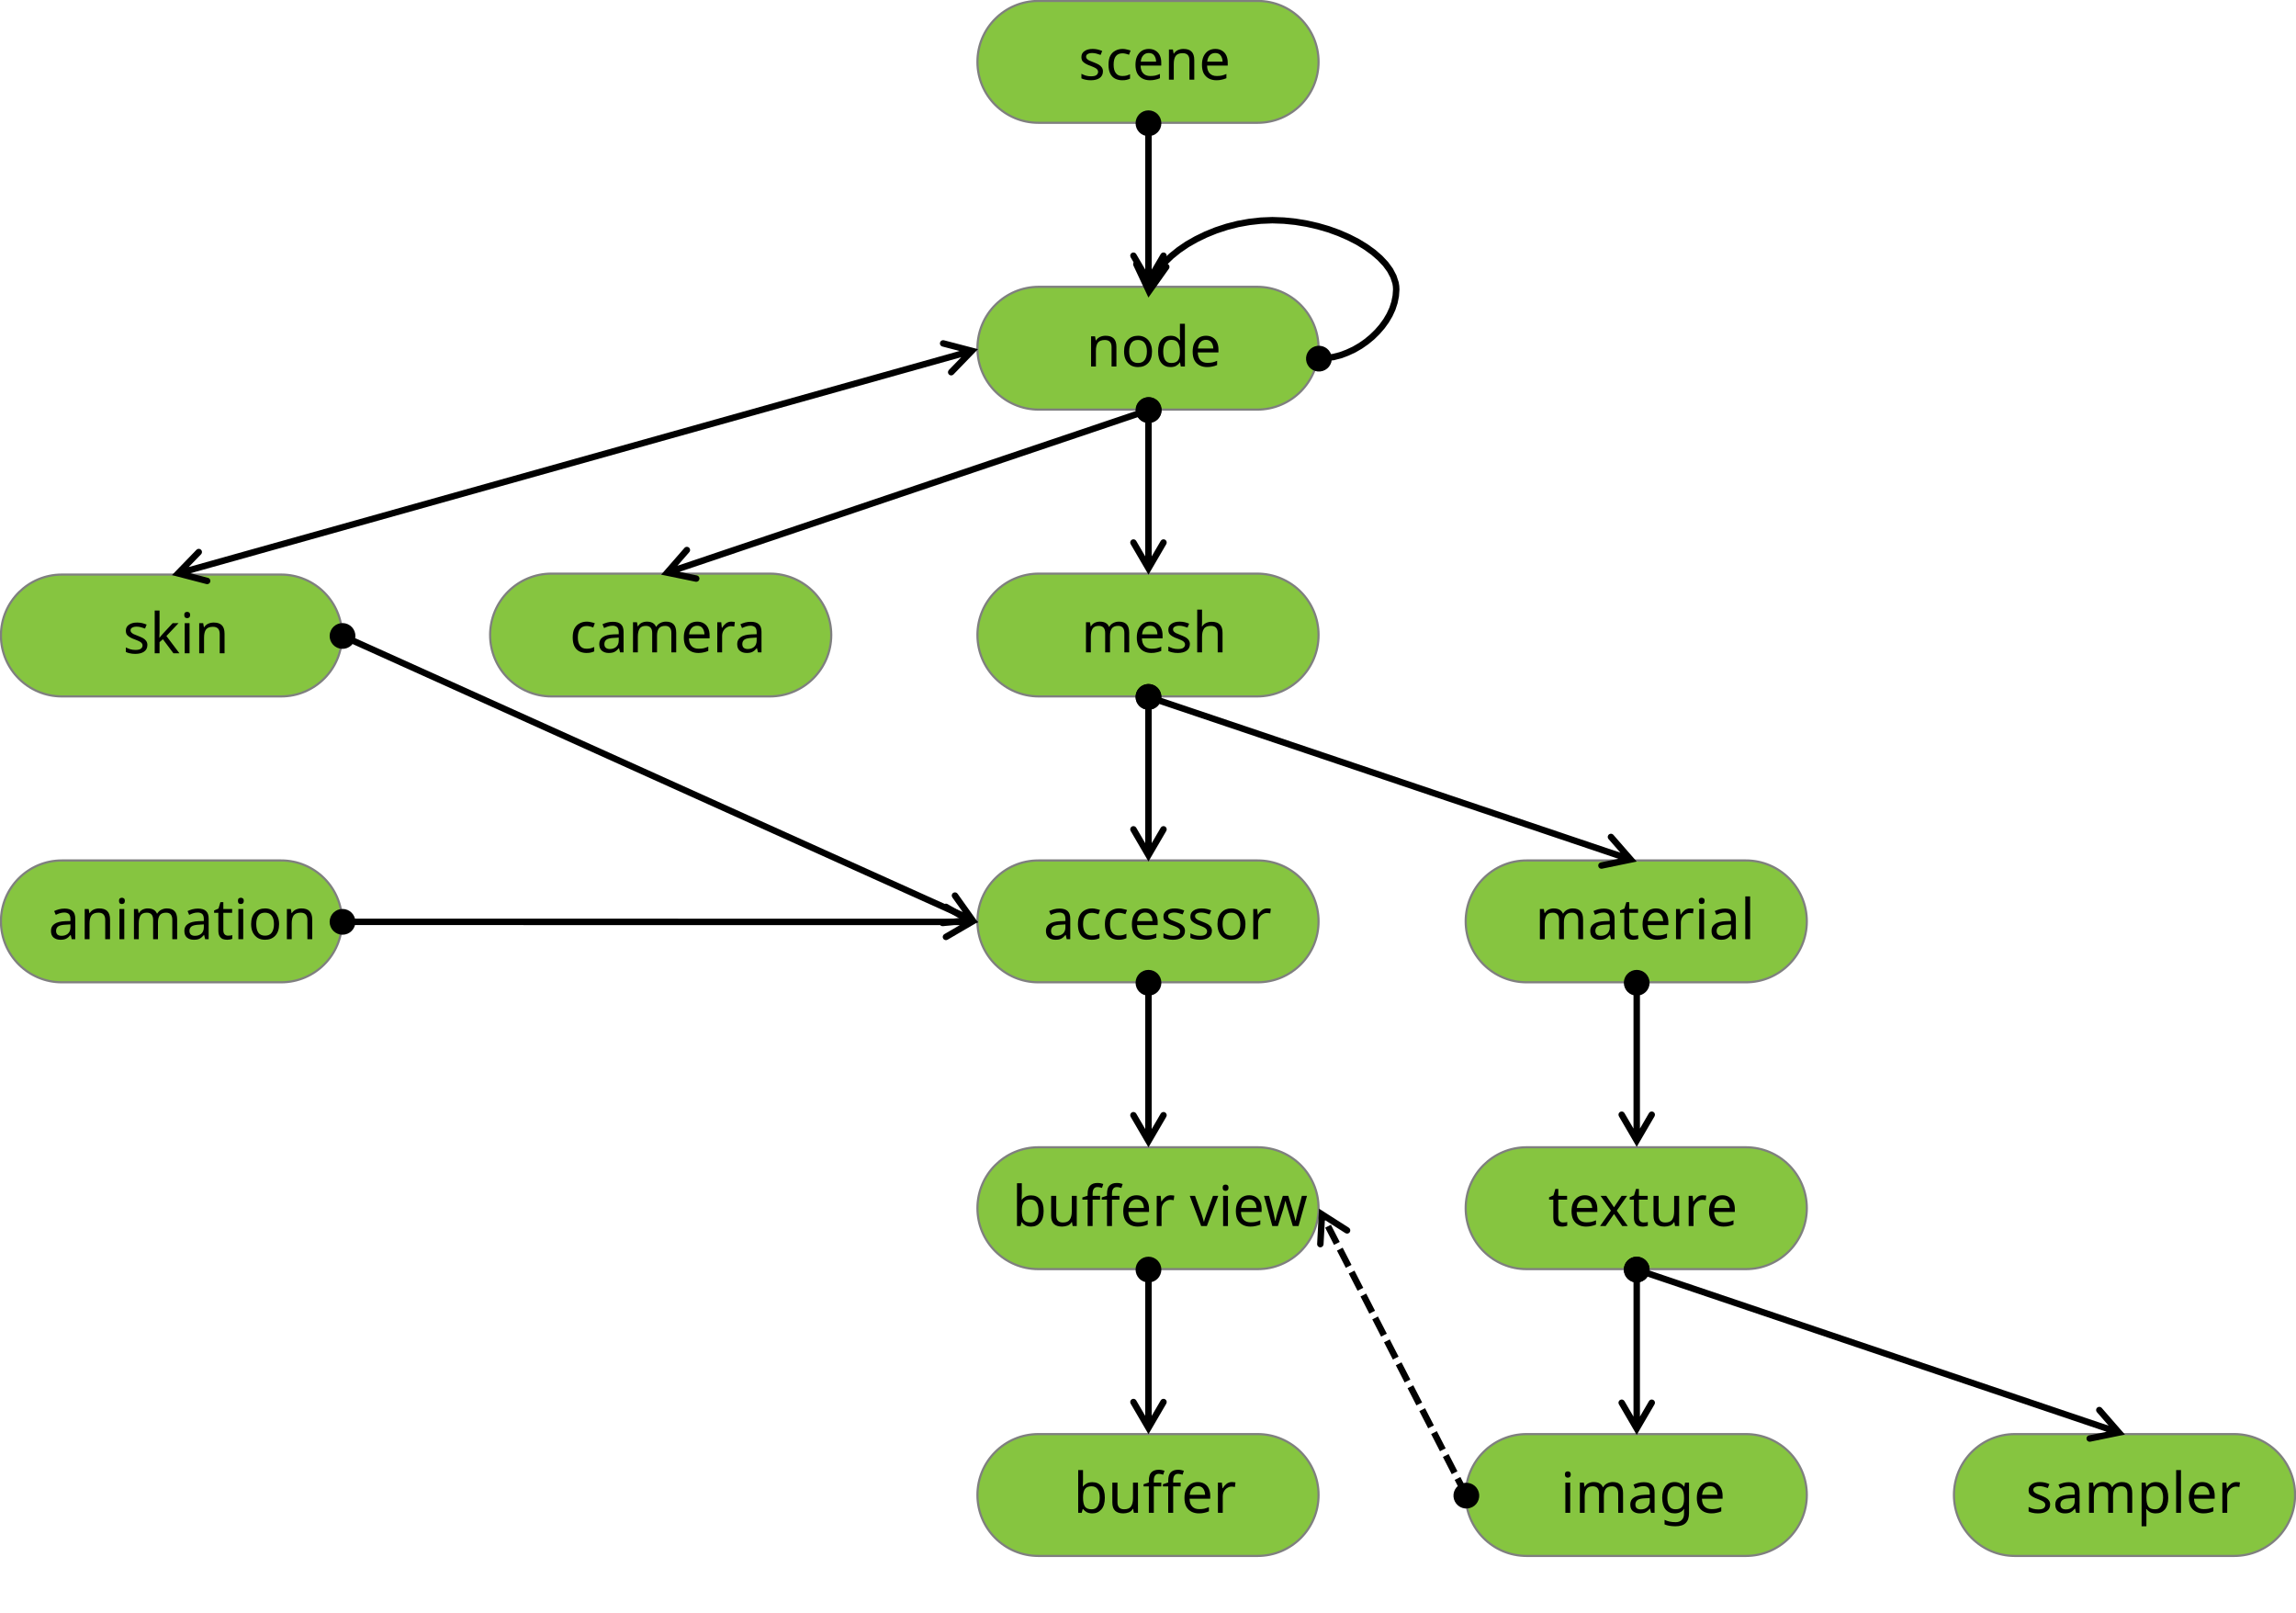
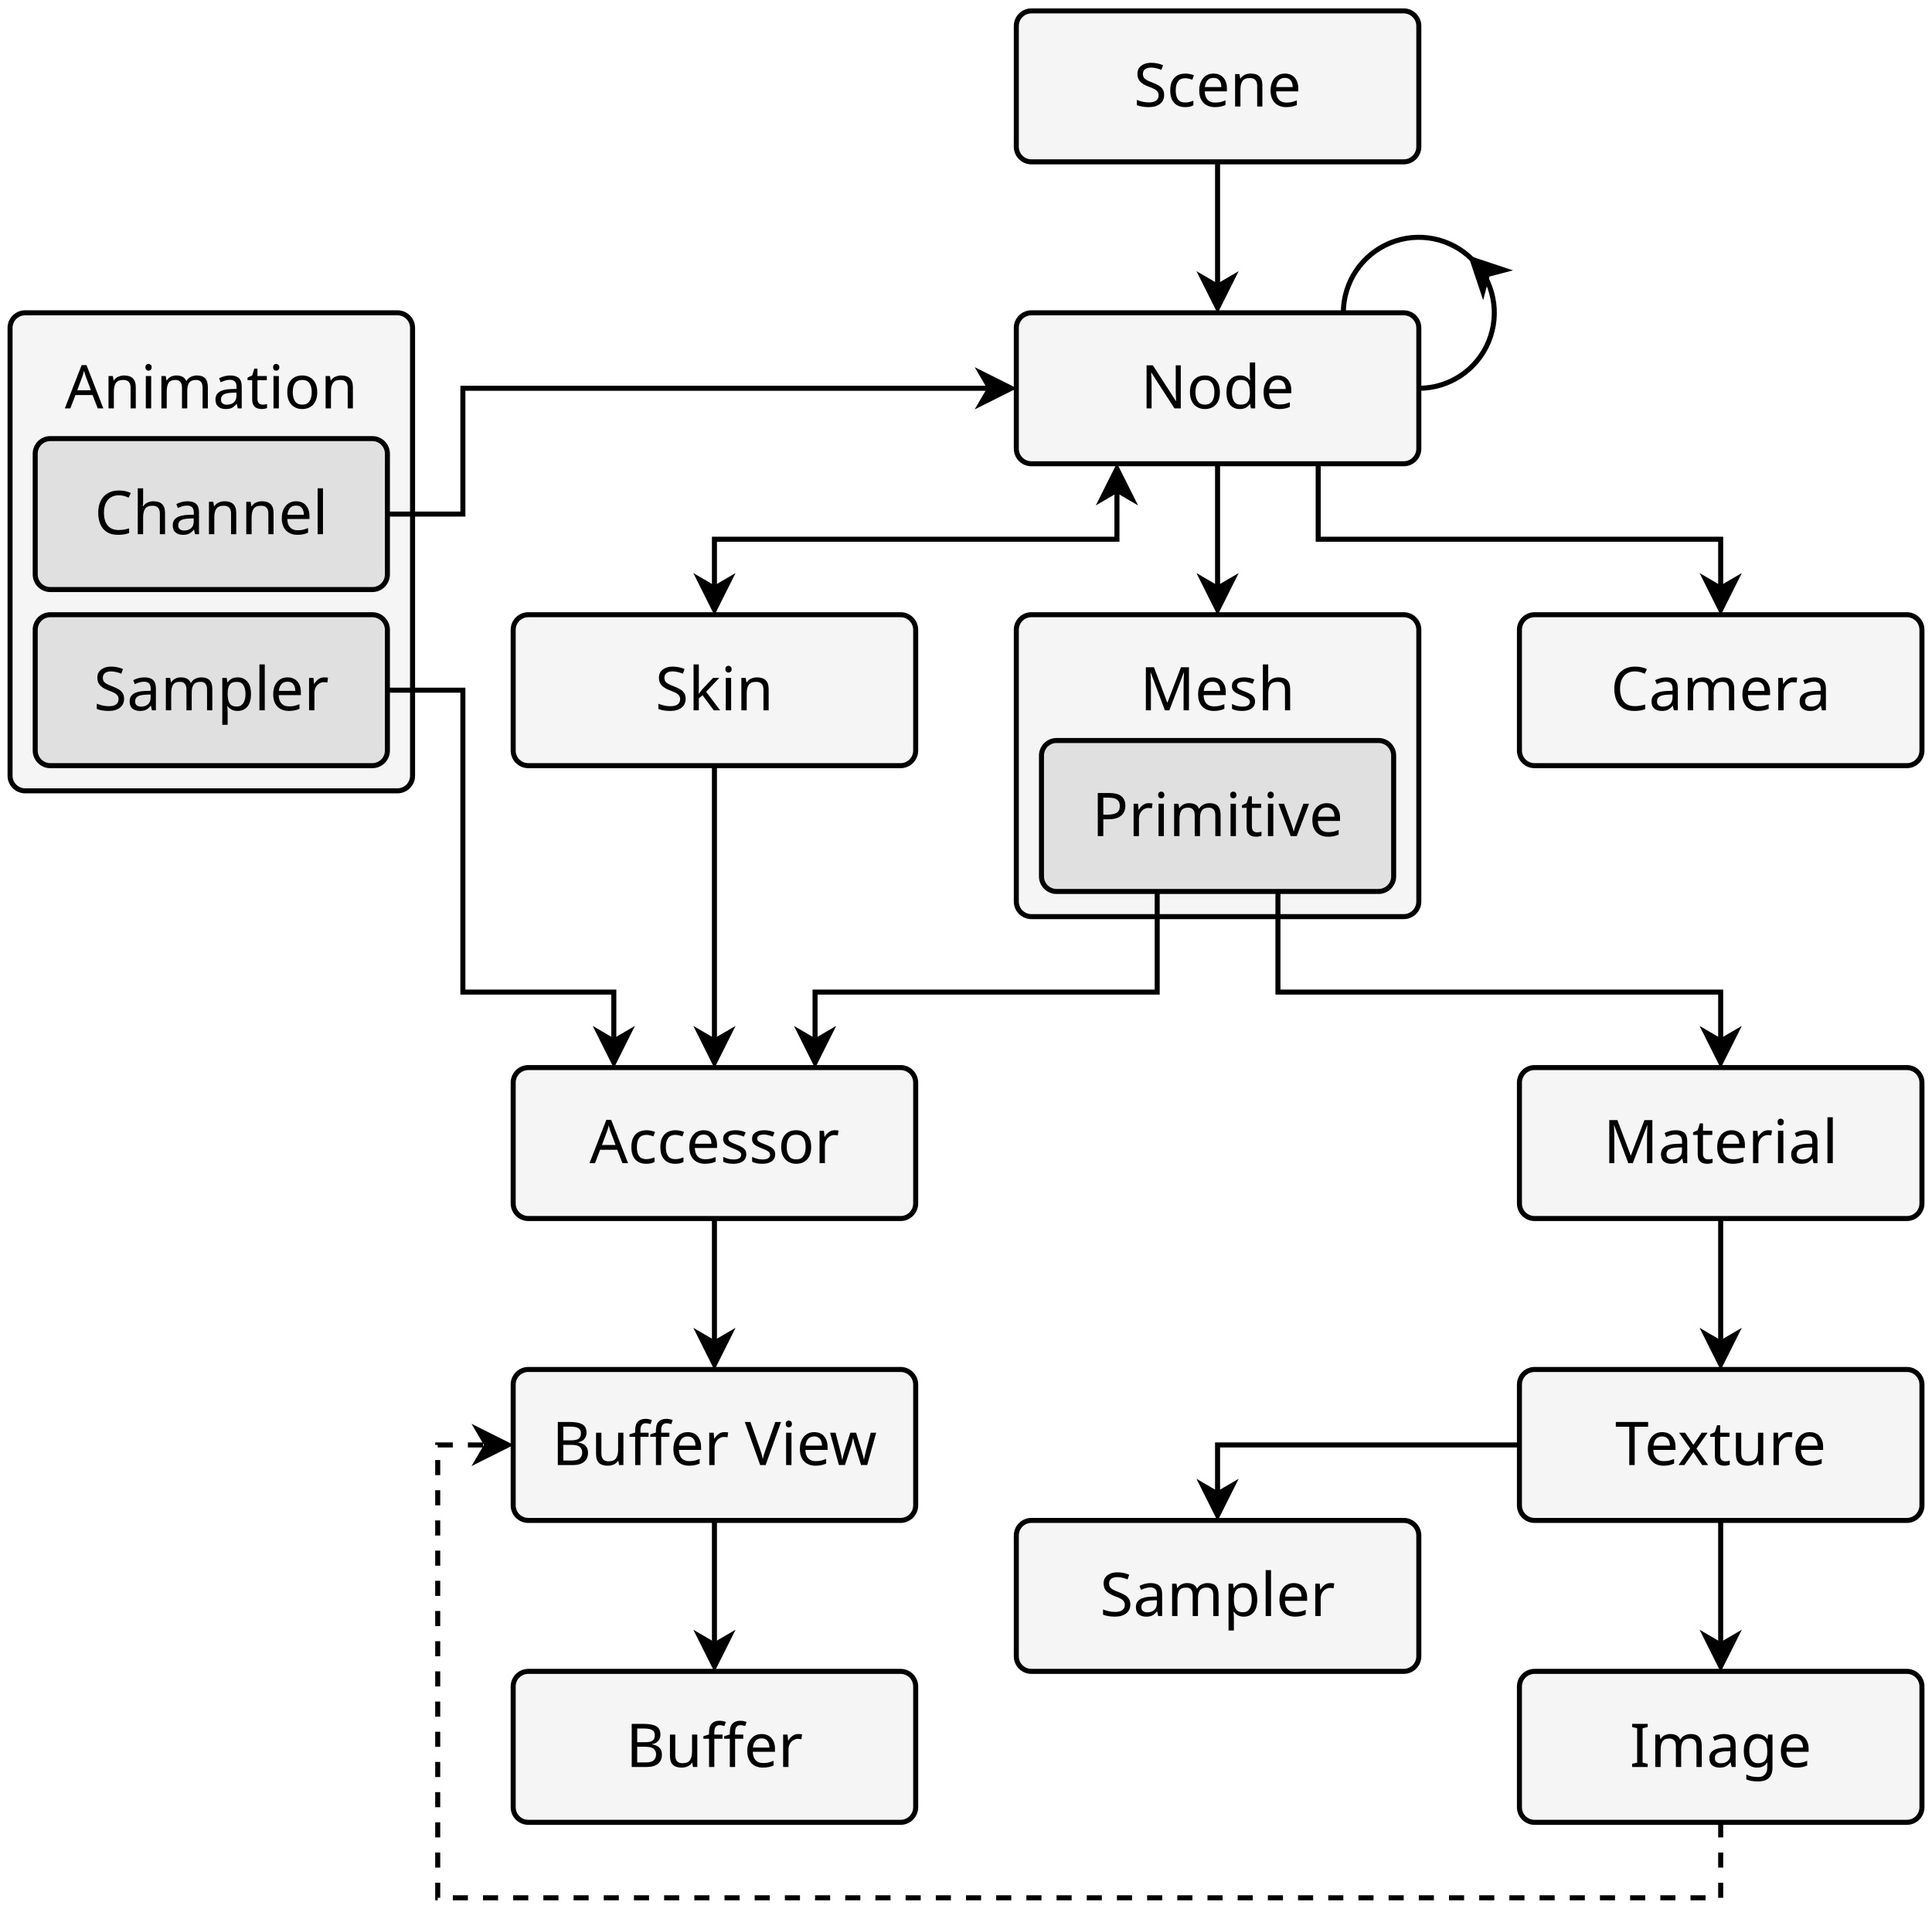
- <svg xmlns="http://www.w3.org/2000/svg" viewBox="0 0 245 172" width="576" font-family="sans-serif" font-size="6" font-weight="400">
-   <path fill="#86C540" fill-rule="evenodd" stroke="#7F7F7F" stroke-miterlimit="8" stroke-width=".229" d="M104.3 6.6c0-3.59 2.91-6.5 6.5-6.5h23.4c3.59 0 6.5 2.91 6.5 6.5 0 3.59-2.91 6.5-6.5 6.5h-23.4c-3.59 0-6.5-2.91-6.5-6.5Z" />
-   <text x="115.081" y="8.5">scene</text>
-   <path fill="#86C540" fill-rule="evenodd" stroke="#7F7F7F" stroke-miterlimit="8" stroke-width=".229" d="M104.3 37.15c0-3.618 2.933-6.55 6.55-6.55h23.3c3.617 0 6.55 2.933 6.55 6.55s-2.933 6.55-6.55 6.55h-23.3c-3.617 0-6.55-2.933-6.55-6.55Z" />
-   <text x="115.911" y="39.1">node</text>
-   <path fill="#86C540" fill-rule="evenodd" stroke="#7F7F7F" stroke-miterlimit="8" stroke-width=".229" d="M52.3 67.75c0-3.617 2.933-6.55 6.55-6.55h23.3c3.618 0 6.55 2.933 6.55 6.55s-2.933 6.55-6.55 6.55h-23.3c-3.617 0-6.55-2.933-6.55-6.55Z" />
-   <text x="60.784" y="69.6">camera</text>
-   <path fill="#86C540" fill-rule="evenodd" stroke="#7F7F7F" stroke-miterlimit="8" stroke-width=".229" d="M104.3 67.75c0-3.617 2.933-6.55 6.55-6.55h23.3c3.617 0 6.55 2.933 6.55 6.55s-2.933 6.55-6.55 6.55h-23.3c-3.617 0-6.55-2.933-6.55-6.55Z" />
-   <text x="115.367" y="69.6">mesh</text>
-   <path fill="#86C540" fill-rule="evenodd" stroke="#7F7F7F" stroke-miterlimit="8" stroke-width=".229" d="M104.3 98.3c0-3.59 2.91-6.5 6.5-6.5h23.4c3.59 0 6.5 2.91 6.5 6.5s-2.91 6.5-6.5 6.5h-23.4c-3.59 0-6.5-2.91-6.5-6.5Z" />
-   <text x="111.328" y="100.2">accessor</text>
-   <path fill="#86C540" fill-rule="evenodd" stroke="#7F7F7F" stroke-miterlimit="8" stroke-width=".229" d="M104.3 128.9c0-3.59 2.91-6.5 6.5-6.5h23.4c3.59 0 6.5 2.91 6.5 6.5s-2.91 6.5-6.5 6.5h-23.4c-3.59 0-6.5-2.91-6.5-6.5Z" />
-   <text x="108.005" y="130.8">buffer view</text>
-   <path fill="#86C540" fill-rule="evenodd" stroke="#7F7F7F" stroke-miterlimit="8" stroke-width=".229" d="M104.3 159.5c0-3.59 2.91-6.5 6.5-6.5h23.4c3.59 0 6.5 2.91 6.5 6.5s-2.91 6.5-6.5 6.5h-23.4c-3.59 0-6.5-2.91-6.5-6.5Z" />
-   <text x="114.536" y="161.4">buffer</text>
-   <path d="M122.894 104.85v16.879h-.688V104.85Zm-1.719 0c0-.759.616-1.375 1.375-1.375s1.375.616 1.375 1.375-.616 1.375-1.375 1.375-1.375-.616-1.375-1.375Zm3.276 14.302-1.901 3.259-1.901-3.259a.343.343 0 0 1 .124-.47.343.343 0 0 1 .47.123l1.604 2.75h-.594l1.604-2.75a.343.343 0 0 1 .47-.123c.164.095.22.306.124.47Zm-1.557 16.298v16.879h-.688V135.45Zm-1.719 0c0-.759.616-1.375 1.375-1.375s1.375.616 1.375 1.375-.616 1.375-1.375 1.375-1.375-.616-1.375-1.375Zm3.276 14.302-1.901 3.259-1.901-3.259a.343.343 0 0 1 .124-.47.344.344 0 0 1 .47.123l1.604 2.75h-.594l1.604-2.75a.343.343 0 0 1 .47-.123c.164.095.22.306.124.47ZM122.894 43.75v16.879h-.688V43.75Zm-1.719 0c0-.759.616-1.375 1.375-1.375s1.375.616 1.375 1.375-.616 1.375-1.375 1.375-1.375-.616-1.375-1.375Zm3.276 14.302-1.901 3.259-1.901-3.259a.344.344 0 0 1 .124-.47.344.344 0 0 1 .47.124l1.604 2.75h-.594l1.604-2.75a.344.344 0 0 1 .47-.124c.164.096.22.306.124.47ZM122.894 74.35v16.879h-.688V74.35Zm-1.719 0c0-.759.616-1.375 1.375-1.375s1.375.616 1.375 1.375-.616 1.375-1.375 1.375-1.375-.616-1.375-1.375Zm3.276 14.302-1.901 3.259-1.901-3.259a.343.343 0 0 1 .124-.47.343.343 0 0 1 .47.123l1.604 2.75h-.594l1.604-2.75a.343.343 0 0 1 .47-.123c.164.095.22.306.124.47Z" />
-   <path fill="#86C540" fill-rule="evenodd" stroke="#7F7F7F" stroke-miterlimit="8" stroke-width=".229" d="M156.4 98.3c0-3.59 2.91-6.5 6.5-6.5h23.4c3.59 0 6.5 2.91 6.5 6.5s-2.91 6.5-6.5 6.5h-23.4c-3.59 0-6.5-2.91-6.5-6.5Z" />
-   <text x="163.799" y="100.2">material</text>
-   <path d="m122.66 74.024 51.453 17.352-.219.652-51.454-17.352Zm-.549 1.629c-.72-.243-1.107-1.023-.864-1.742.243-.72 1.023-1.107 1.742-.864.72.243 1.107 1.023.864 1.742-.243.72-1.023 1.107-1.742.864Zm50.058 13.424 2.481 2.843-3.696.76a.344.344 0 0 1-.406-.267.344.344 0 0 1 .268-.406l3.118-.642-.19.563-2.093-2.399a.344.344 0 1 1 .518-.452Z" />
-   <path fill="#86C540" fill-rule="evenodd" stroke="#7F7F7F" stroke-miterlimit="8" stroke-width=".229" d="M156.4 128.9c0-3.59 2.91-6.5 6.5-6.5h23.4c3.59 0 6.5 2.91 6.5 6.5s-2.91 6.5-6.5 6.5h-23.4c-3.59 0-6.5-2.91-6.5-6.5Z" />
-   <text x="165.203" y="130.8">texture</text>
-   <path d="M174.994 104.85v16.825h-.688V104.85Zm-1.719 0c0-.759.616-1.375 1.375-1.375s1.375.616 1.375 1.375-.616 1.375-1.375 1.375-1.375-.616-1.375-1.375Zm3.276 14.248-1.901 3.259-1.901-3.259a.344.344 0 0 1 .124-.47c.164-.095.374-.04.47.124l1.604 2.75h-.594l1.604-2.75a.344.344 0 0 1 .47-.124c.164.096.22.306.124.47Z" />
-   <path fill="#86C540" fill-rule="evenodd" stroke="#7F7F7F" stroke-miterlimit="8" stroke-width=".229" d="M208.5 159.5c0-3.59 2.91-6.5 6.5-6.5h23.4c3.59 0 6.5 2.91 6.5 6.5s-2.91 6.5-6.5 6.5H215c-3.59 0-6.5-2.91-6.5-6.5Z" />
-   <text x="216.155" y="161.4">sampler</text>
-   <path d="m174.76 135.124 51.454 17.385-.22.651-51.454-17.384Zm-.55 1.629c-.72-.243-1.106-1.024-.863-1.743.243-.72 1.024-1.106 1.743-.863.72.243 1.106 1.024.863 1.743-.243.72-1.024 1.106-1.743.863Zm50.061 13.456 2.479 2.844-3.696.758a.344.344 0 0 1-.406-.268.344.344 0 0 1 .268-.406l3.119-.639-.191.562-2.091-2.4a.344.344 0 0 1 .033-.485c.143-.124.36-.109.485.034Z" />
-   <path fill="#86C540" fill-rule="evenodd" stroke="#7F7F7F" stroke-miterlimit="8" stroke-width=".229" d="M156.4 159.5c0-3.59 2.91-6.5 6.5-6.5h23.4c3.59 0 6.5 2.91 6.5 6.5s-2.91 6.5-6.5 6.5h-23.4c-3.59 0-6.5-2.91-6.5-6.5Z" />
-   <text x="166.52" y="161.4">image</text>
-   <path d="M174.994 135.45v16.955h-.688V135.45Zm-1.719 0c0-.759.616-1.375 1.375-1.375s1.375.616 1.375 1.375-.616 1.375-1.375 1.375-1.375-.616-1.375-1.375Zm3.276 14.378-1.901 3.259-1.901-3.259a.344.344 0 0 1 .124-.47c.164-.096.374-.04.47.124l1.604 2.75h-.594l1.604-2.75c.096-.164.306-.22.47-.124.164.096.22.306.124.47ZM122.473 43.424 71.084 60.766l.22.651 51.389-17.342Zm.55 1.629c.72-.243 1.106-1.023.863-1.742-.243-.72-1.023-1.106-1.742-.863-.72.243-1.106 1.023-.863 1.742.243.72 1.023 1.106 1.742.863ZM73.028 58.466l-2.48 2.843 3.696.759a.344.344 0 0 0 .138-.673l-3.119-.641.19.563 2.093-2.399a.344.344 0 1 0-.518-.452Z" />
-   <path fill="#86C540" fill-rule="evenodd" stroke="#7F7F7F" stroke-miterlimit="8" stroke-width=".229" d="M.1 67.8c0-3.59 2.91-6.5 6.5-6.5H30c3.59 0 6.5 2.91 6.5 6.5s-2.91 6.5-6.5 6.5H6.6c-3.59 0-6.5-2.91-6.5-6.5Z" />
-   <text x="13.118" y="69.7">skin</text>
-   <path fill="#86C540" fill-rule="evenodd" stroke="#7F7F7F" stroke-miterlimit="8" stroke-width=".229" d="M.1 98.3c0-3.59 2.91-6.5 6.5-6.5H30c3.59 0 6.5 2.91 6.5 6.5s-2.91 6.5-6.5 6.5H6.6c-3.59 0-6.5-2.91-6.5-6.5Z" />
-   <text x="5.155" y="100.2">animation</text>
-   <path d="M103.61 37.103 18.912 60.841l.185.662 84.698-23.739Zm-1.875 2.857 2.625-2.71-3.651-.951a.344.344 0 0 0-.173.665l3.081.802-.16-.572-2.215 2.287a.344.344 0 0 0 .494.478ZM20.974 58.646l-2.625 2.71 3.651.951a.344.344 0 1 0 .173-.665l-3.081-.802.16.572 2.215-2.287a.344.344 0 0 0-.494-.478ZM36.691 67.537l67.199 30.288-.282.627-67.199-30.289Zm-.706 1.567c-.692-.312-1.001-1.127-.689-1.819.313-.692 1.127-1.001 1.819-.689.692.313 1.001 1.127.689 1.819-.312.692-1.127 1.001-1.819.689Zm66.195 26.242 2.19 3.073-3.752.394a.344.344 0 0 1-.378-.306.344.344 0 0 1 .306-.378l3.167-.332-.244.541-1.848-2.592a.343.343 0 0 1 .08-.48c.155-.11.369-.074.479.08Z" />
-   <path d="m36.55 98.006 67.139.007v.687l-67.139-.006Zm0 1.719c-.76 0-1.375-.616-1.375-1.375 0-.76.616-1.375 1.375-1.375.76 0 1.375.616 1.375 1.375 0 .76-.616 1.375-1.375 1.375Zm64.562-3.27 3.259 1.901-3.26 1.901a.344.344 0 0 1-.47-.124.344.344 0 0 1 .124-.47l2.75-1.604v.594l-2.75-1.604a.343.343 0 0 1-.123-.47c.095-.164.306-.22.47-.124Zm55.053 63.27-.942-1.834.611-.315.942 1.835Zm-1.256-2.446-.942-1.835.611-.314.942 1.835Zm-1.256-2.446-.942-1.835.611-.314.942 1.835Zm-1.256-2.447-.943-1.835.612-.314.942 1.835Zm-1.257-2.446-.942-1.835.612-.314.942 1.835Zm-1.256-2.447-.942-1.834.612-.314.942 1.834Zm-1.256-2.446-.942-1.835.612-.314.942 1.835Zm-1.256-2.446-.942-1.835.612-.314.942 1.835Zm-1.256-2.447-.942-1.835.612-.314.942 1.835Zm-1.256-2.446-.942-1.835.612-.314.942 1.835Zm-1.256-2.447-.942-1.834.612-.314.942 1.834Zm-1.256-2.446-.942-1.835.612-.314.942 1.835Zm-1.256-2.446-.337-.657.612-.314.337.657Zm16.602 28.571c.347.676.08 1.505-.595 1.851-.676.347-1.505.081-1.852-.595-.347-.675-.08-1.504.595-1.851.676-.347 1.505-.08 1.852.595Zm-17.147-26.224.202-3.767 3.18 2.03c.16.103.207.315.105.475a.344.344 0 0 1-.475.105l-2.683-1.714.528-.271-.171 3.179c-.01.19-.172.335-.362.325a.343.343 0 0 1-.324-.362Zm.154-94.795 1.538-.169-.048.009.756-.194-.034.011.737-.275-.025.01.713-.331-.027.014.681-.394-.025.016.644-.45-.022.016.6-.494-.022.02.557-.544-.019.02.5-.575-.019.024.443-.613-.018.027.375-.637-.016.031.3-.656-.014.037.218-.675-.01.038.138-.688-.006.043.05-.688v.044l-.019-.344.004.036-.056-.35.013.053-.226-.681.022.051-.356-.681.027.044-.481-.656.027.032-.6-.637.025.024-.706-.613.025.019-.8-.575.021.014-.888-.544.024.013-.969-.494.019.009-1.037-.45.019.008-1.087-.394.021.007-1.143-.331.019.005-1.181-.269.02.004-1.207-.2.022.003-1.231-.125.022.002-1.237-.044.026-0-1.238.05.025-.002-1.225.138.022-.003-1.212.219.024-.005-1.175.3.022-.006-1.144.375.022-.008-1.093.444.02-.009-1.031.5.02-.01-.969.55.024-.015-.887.606.021-.016-.8.644.024-.02-.707.681.025-.026-.6.713.025-.034-.482.738.023-.041-.356.756.019-.049-.225.762.01-.048-.014.097-.68-.099.018-.121.239-.811.378-.802.505-.775.625-.742.73-.704.823-.662.91-.622.991-.563 1.052-.51 1.115-.453 1.166-.382 1.198-.306 1.236-.223 1.248-.14 1.263-.051 1.262.045 1.253.127 1.227.203 1.201.273 1.164.337 1.108.401 1.057.459.991.505.91.557.823.592.731.634.626.665.509.694.382.729.242.734.063.395.021.384-.053.731-.145.728-.231.713-.316.69-.392.667-.463.638-.519.597-.577.564-.621.512-.667.466-.708.409-.738.343-.767.286-.798.204-1.562.171Zm.179 1.71c-.756.078-1.431-.471-1.509-1.227-.078-.755.472-1.431 1.227-1.509.755-.078 1.431.471 1.509 1.227.077.755-.472 1.431-1.227 1.509Zm-16.15-10.961-2.185 3.076-1.602-3.416a.345.345 0 0 1 .165-.457.345.345 0 0 1 .458.165l1.351 2.882-.591-.053 1.844-2.595a.343.343 0 0 1 .479-.081.343.343 0 0 1 .081.479Z" />
-   <path d="M122.894 13.15v16.879h-.688V13.15Zm-1.719 0c0-.759.616-1.375 1.375-1.375s1.375.616 1.375 1.375-.616 1.375-1.375 1.375-1.375-.616-1.375-1.375Zm3.276 14.302-1.901 3.259-1.901-3.259a.344.344 0 0 1 .124-.47.344.344 0 0 1 .47.124l1.604 2.75h-.594l1.604-2.75a.344.344 0 0 1 .47-.124c.164.096.22.306.124.47Z" />
+ <svg xmlns="http://www.w3.org/2000/svg" width="576" height="569" viewBox="-2 -2 384 379" font-family="sans-serif" text-anchor="middle" font-size="12">
+   <defs>
+     <rect id="r70x30" width="70" height="30" rx="3" ry="3" fill="#e0e0e0" stroke="#000" />
+     <rect id="r80x30" width="80" height="30" rx="3" ry="3" fill="#f5f5f5" stroke="#000" />
+     <rect id="r80x60" width="80" height="60" rx="3" ry="3" fill="#f5f5f5" stroke="#000" />
+     <rect id="r80x95" width="80" height="95" rx="3" ry="3" fill="#f5f5f5" stroke="#000" />
+     <marker id="m" orient="auto-start-reverse" overflow="visible">
+       <path d="m0 0-6-3 1.75 3L-6 3Z" stroke="#000" />
+     </marker>
+   </defs>
+   <use href="#r80x95" y="60" />
+   <text x="40" y="79">Animation</text>
+   <use href="#r70x30" x="5" y="85" />
+   <text x="40" y="104">Channel</text>
+   <use href="#r70x30" x="5" y="120" />
+   <text x="40" y="139">Sampler</text>
+   <use href="#r80x30" x="100" y="120" />
+   <text x="140" y="139">Skin</text>
+   <use href="#r80x30" x="100" y="210" />
+   <text x="140" y="229">Accessor</text>
+   <use href="#r80x30" x="100" y="270" />
+   <text x="140" y="289">Buffer View</text>
+   <use href="#r80x30" x="100" y="330" />
+   <text x="140" y="349">Buffer</text>
+   <use href="#r80x30" x="200" />
+   <text x="240" y="19">Scene</text>
+   <use href="#r80x30" x="200" y="60" />
+   <text x="240" y="79">Node</text>
+   <use href="#r80x60" x="200" y="120" />
+   <text x="240" y="139">Mesh</text>
+   <use href="#r70x30" x="205" y="145" />
+   <text x="240" y="164">Primitive</text>
+   <use href="#r80x30" x="200" y="300" />
+   <text x="240" y="319">Sampler</text>
+   <use href="#r80x30" x="300" y="120" />
+   <text x="340" y="139">Camera</text>
+   <use href="#r80x30" x="300" y="210" />
+   <text x="340" y="229">Material</text>
+   <use href="#r80x30" x="300" y="270" />
+   <text x="340" y="289">Texture</text>
+   <use href="#r80x30" x="300" y="330" />
+   <text x="340" y="349">Image</text>
+   <g fill="none" stroke="#000">
+     <path d="M75 100H90V75H199" marker-end="url(#m)" />
+     <path d="M75 135H90V195H120v14" marker-end="url(#m)" />
+     <path d="M140 150v59" marker-end="url(#m)" />
+     <path d="M140 240v29" marker-end="url(#m)" />
+     <path d="M140 300v29" marker-end="url(#m)" />
+     <path d="M240 30v29" marker-end="url(#m)" />
+     <path d="M220 91V105H140v14" marker-end="url(#m)" marker-start="url(#m)" />
+     <path d="M240 90v29" marker-end="url(#m)" />
+     <path d="M228 175V195H160v14" marker-end="url(#m)" />
+     <path d="M252 175V195H340v14" marker-end="url(#m)" />
+     <path d="M260 90V105H340v14" marker-end="url(#m)" />
+     <path d="M280 75a15 15 0 0 0 10.61-25.61" marker-end="url(#m)" />
+     <path d="M290.61 49.39A15 15 0 0 0 265 60" />
+     <path d="M300 285H240v14" marker-end="url(#m)" />
+     <path d="M340 240v29" marker-end="url(#m)" />
+     <path d="M340 300v29" marker-end="url(#m)" />
+     <path d="M340 360v15H85V285h14" stroke-dasharray="3 3" marker-end="url(#m)" />
+   </g>
</svg>
